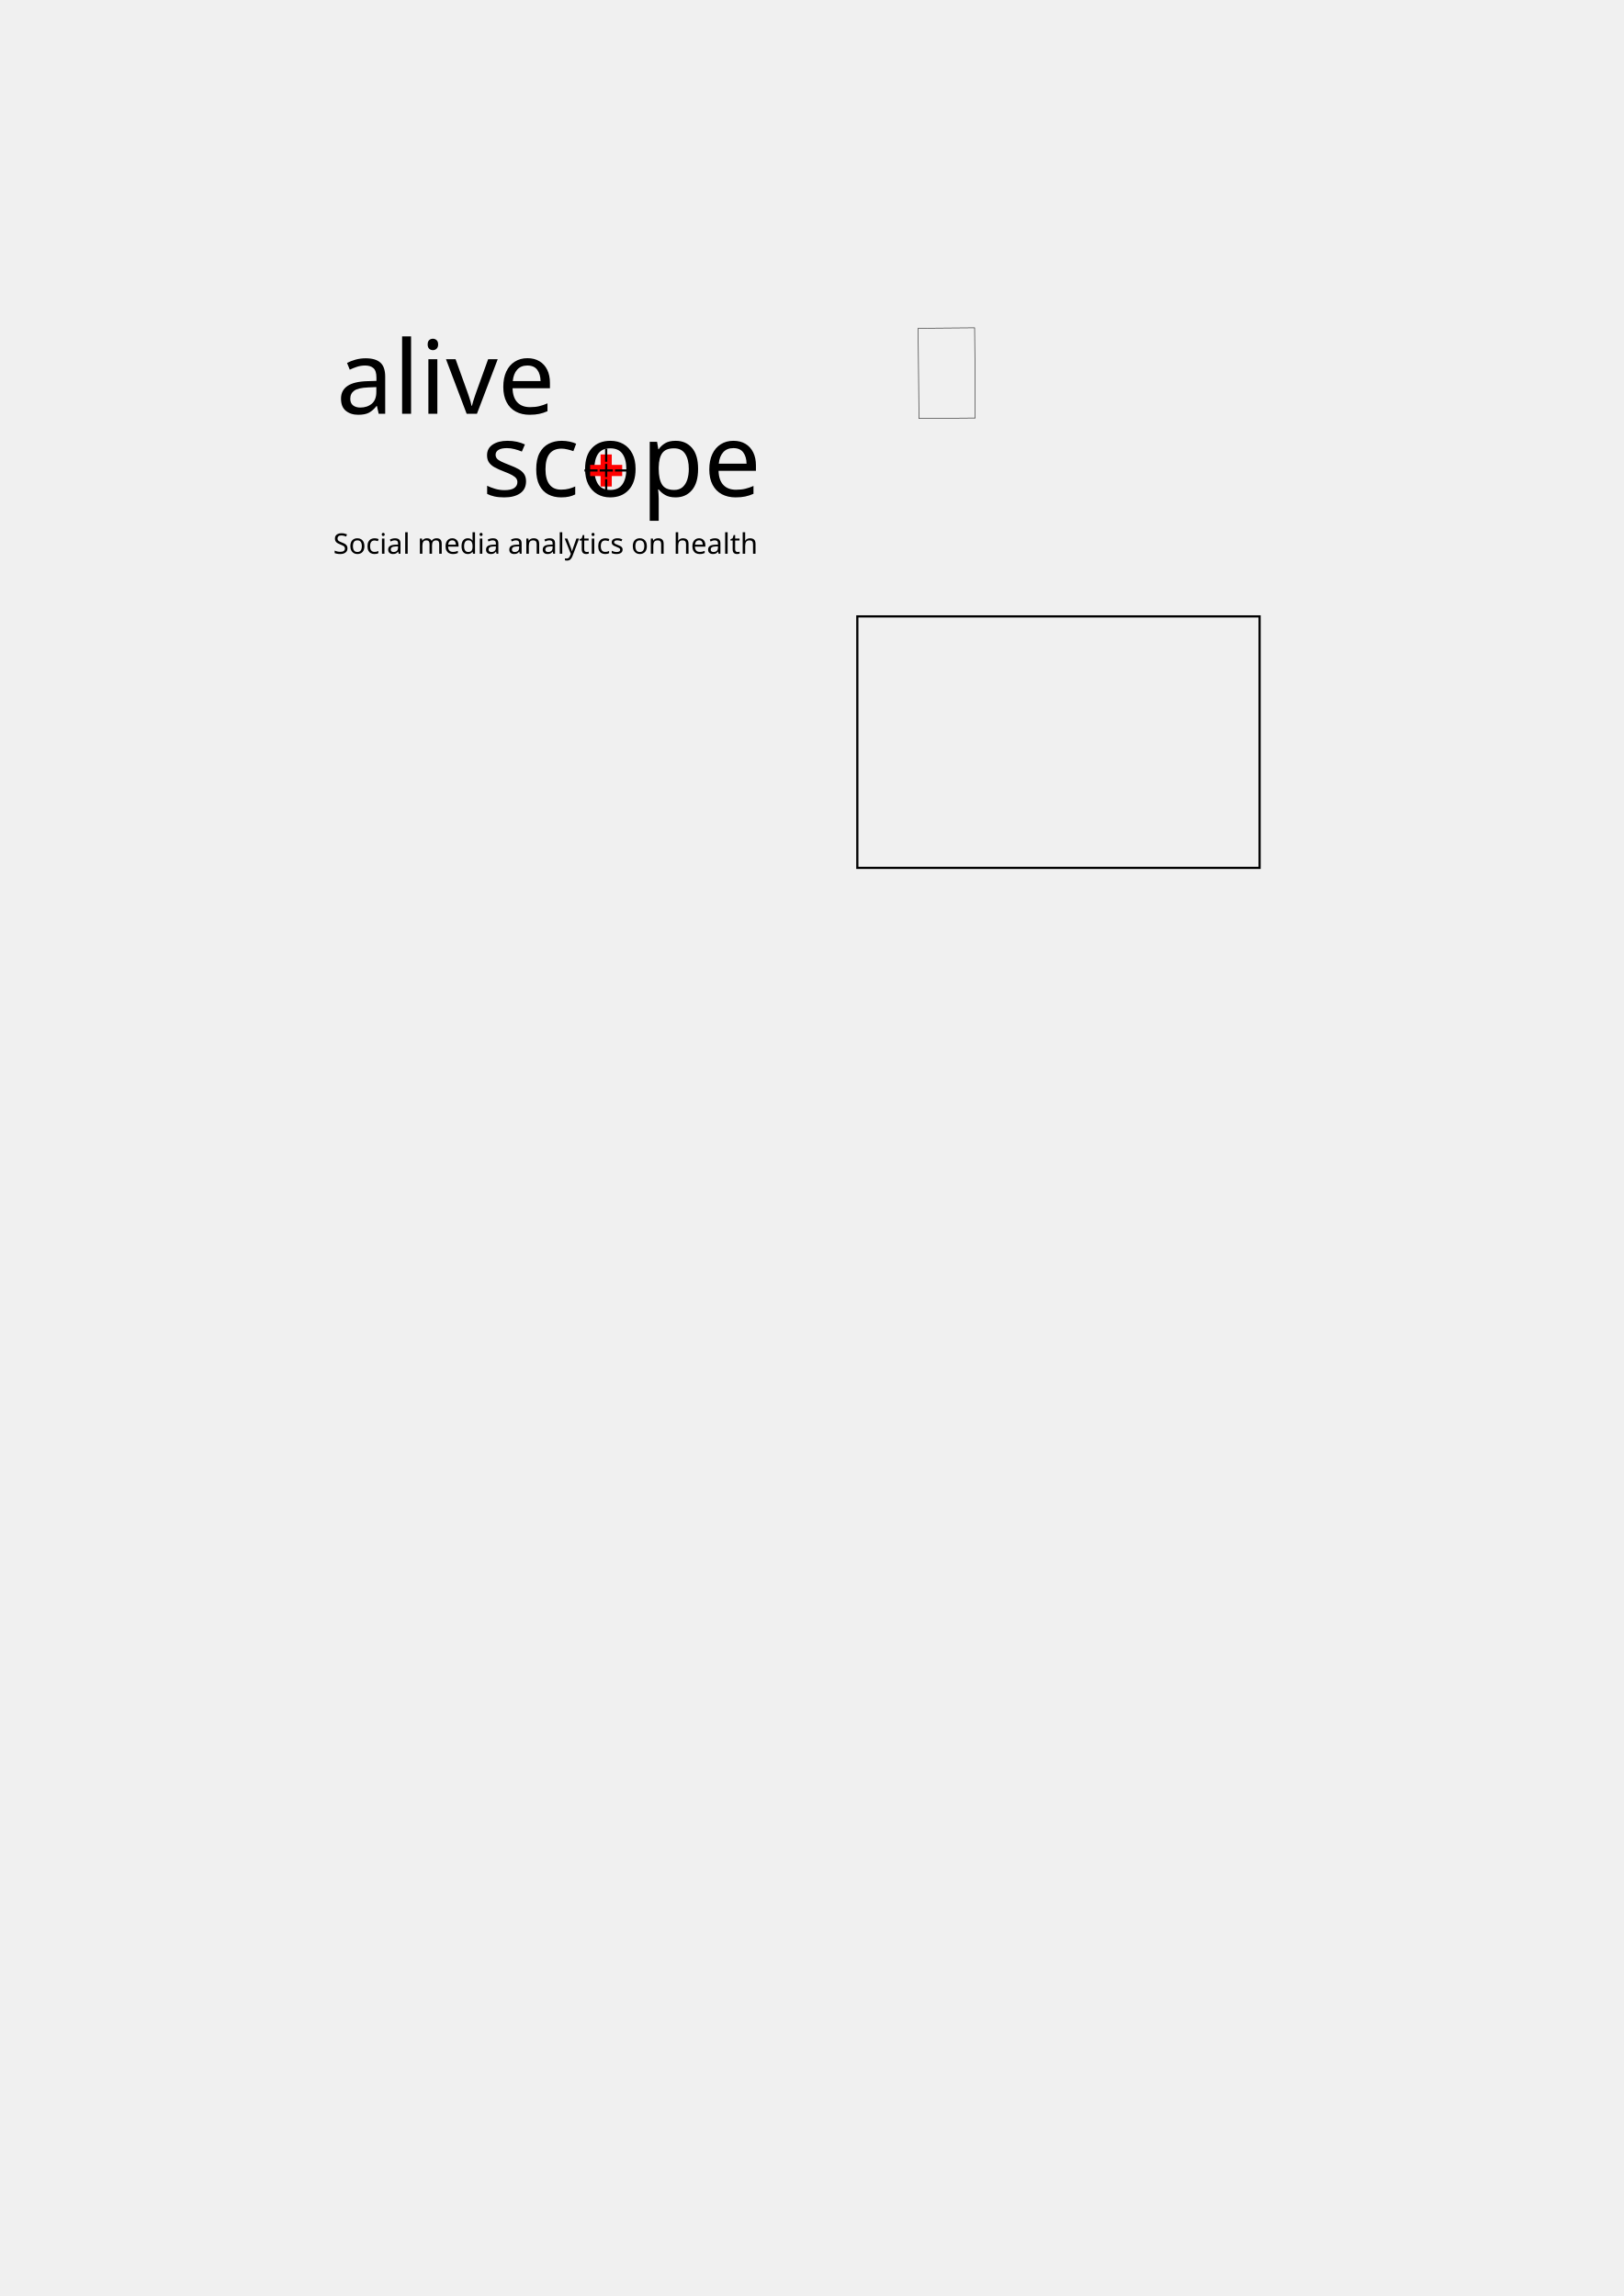
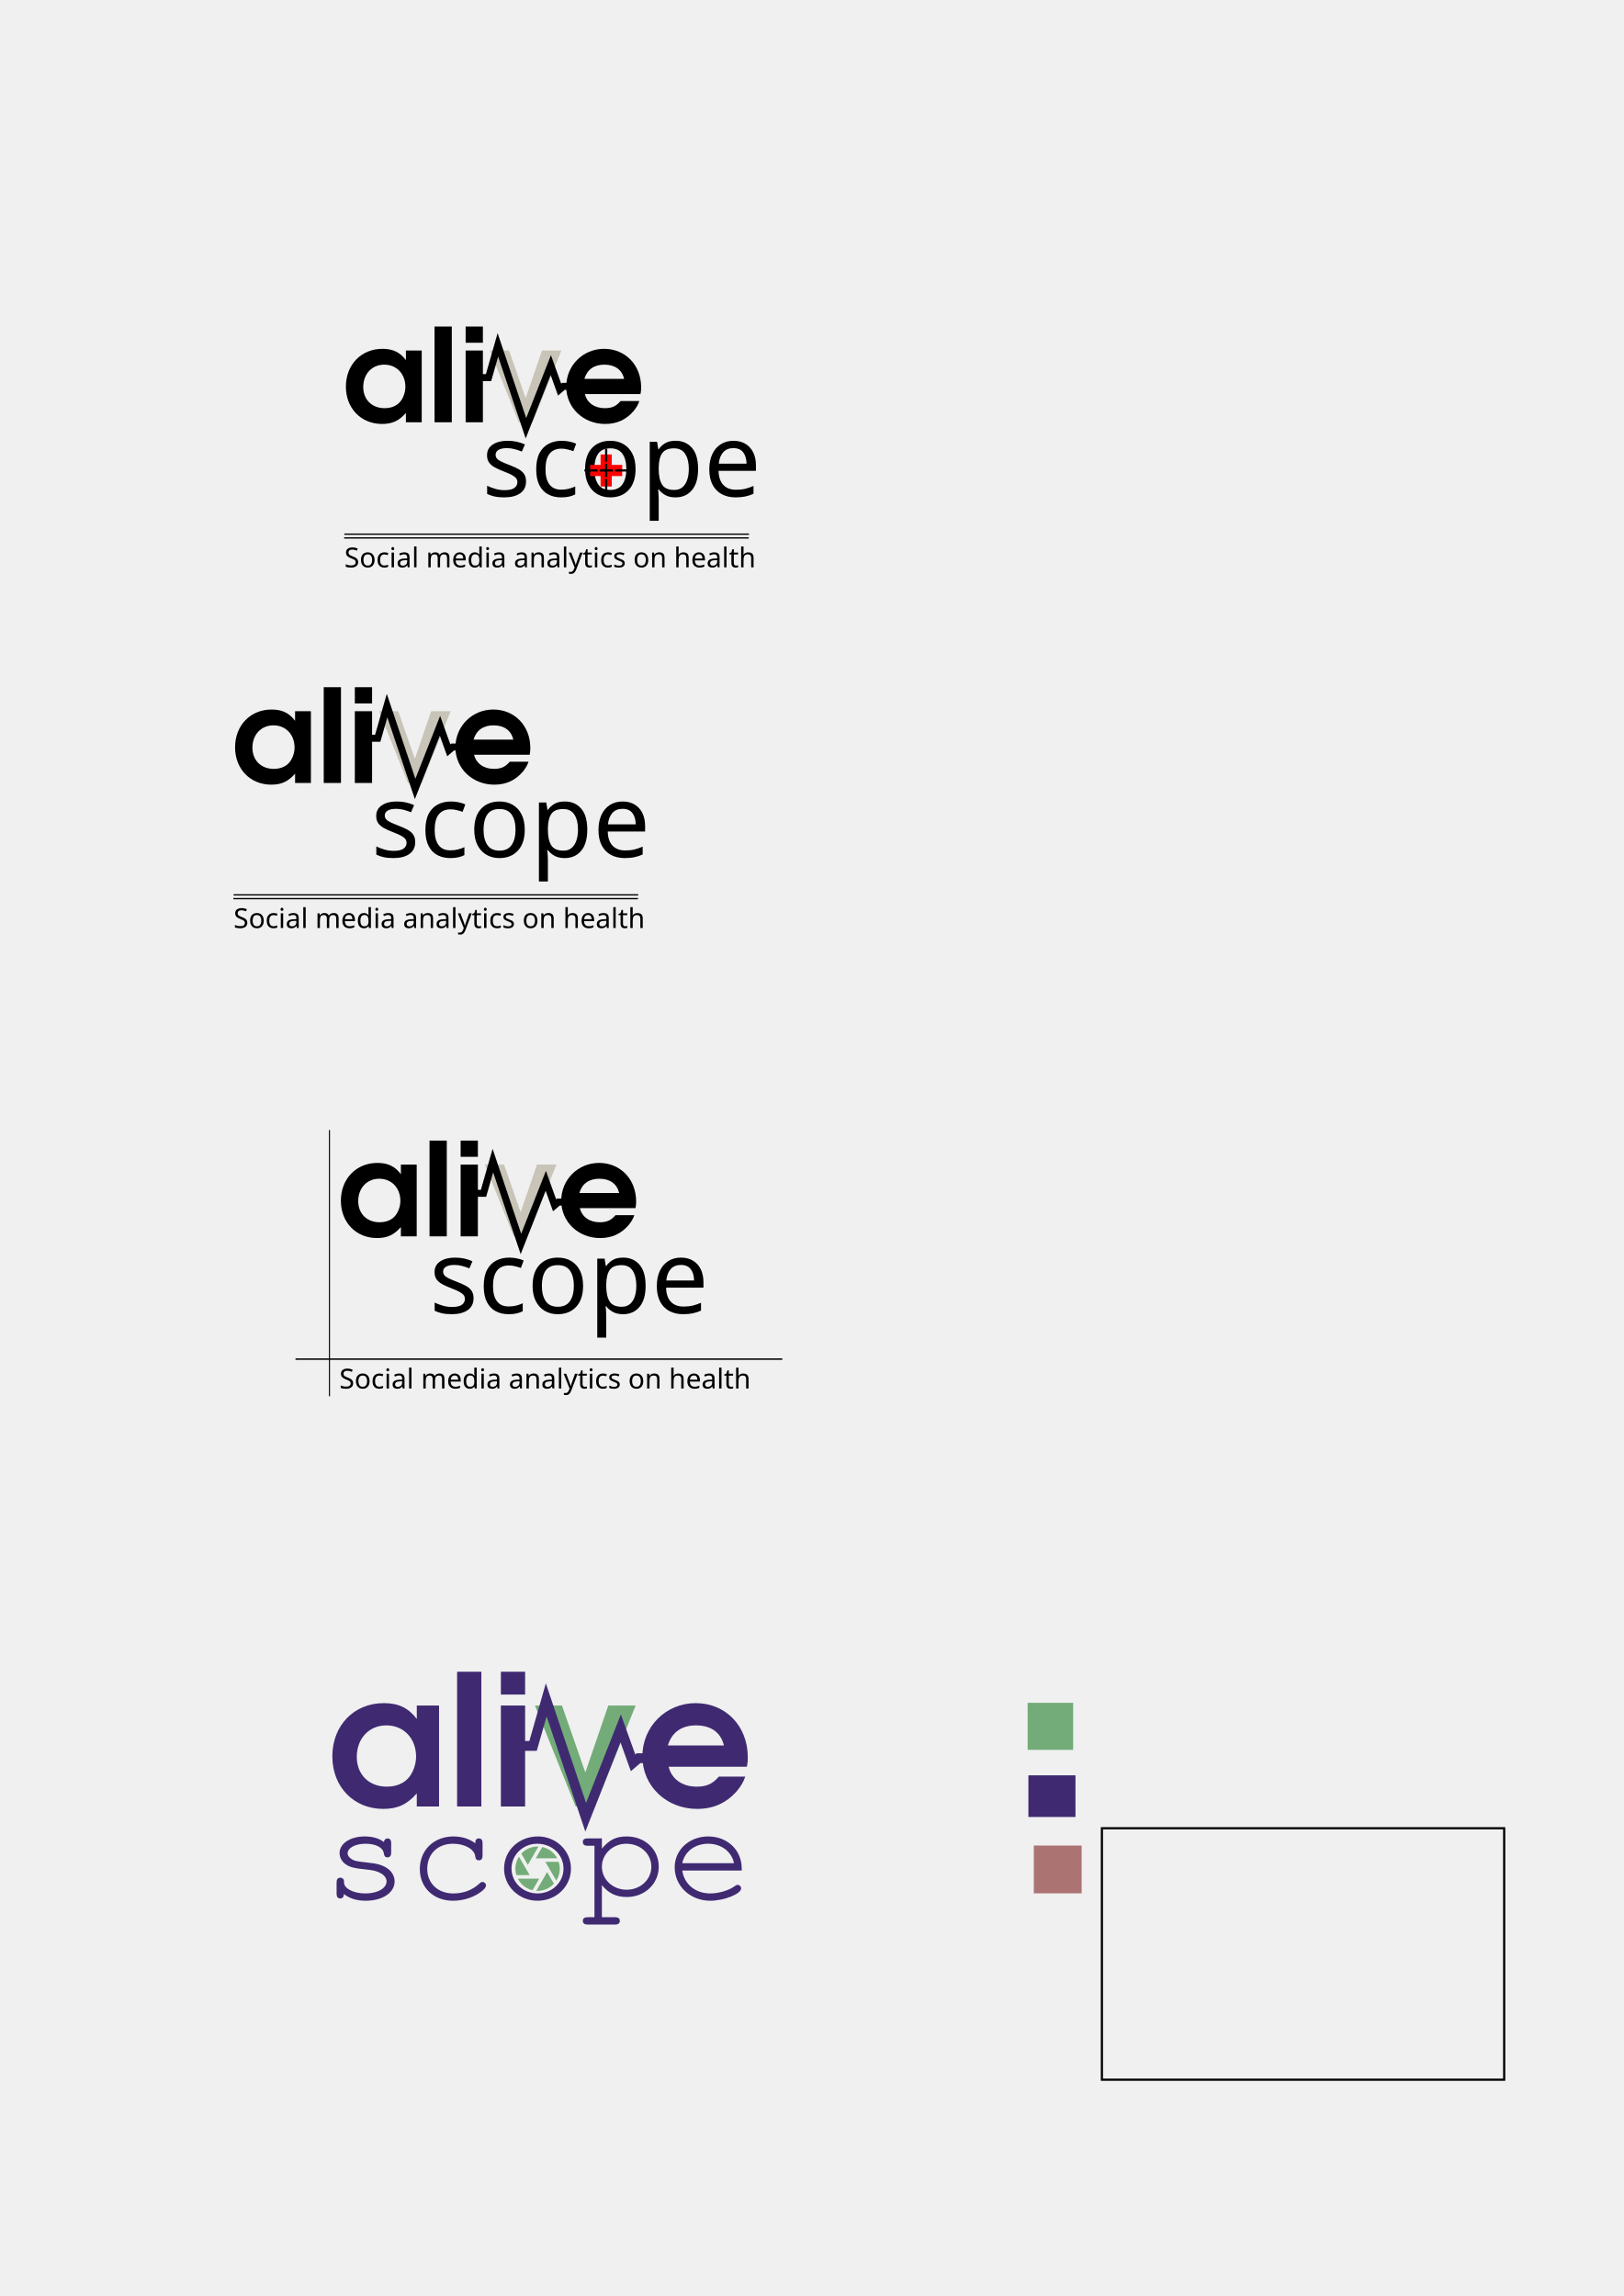
<svg xmlns="http://www.w3.org/2000/svg" width="210mm" height="297mm" viewBox="0 0 744.094 1052.362" id="svg2" version="1.1">
-   <defs id="defs4" />
+   <defs id="defs4">
+     <marker orient="auto" refY="0.0" refX="0.0" id="Arrow2Mend" style="overflow:visible;">
+       <path id="path4307" style="fill-rule:evenodd;stroke-width:0.625;stroke-linejoin:round;" d="M 8.719,4.034 L -2.207,0.016 L 8.719,-4.002 C 6.973,-1.63 6.983,1.616 8.719,4.034 z " transform="scale(0.6) rotate(180) translate(0,0)" />
+     </marker>
+     <pattern patternUnits="userSpaceOnUse" width="16.308" height="17.829" patternTransform="translate(242.6696,901.7719)" id="pattern4875">
+       <g id="g4867" transform="translate(-242.6696,-901.7719)">
+         <path style="fill:none;fill-rule:evenodd;stroke:#ffffff;stroke-width:0.928px;stroke-linecap:butt;stroke-linejoin:miter;stroke-opacity:1" d="m 249.505,907.901 9.473,0" id="path4855" />
+         <path style="fill:none;fill-rule:evenodd;stroke:#ffffff;stroke-width:1px;stroke-linecap:butt;stroke-linejoin:miter;stroke-opacity:1" d="m 252.106,907.869 5.251,8.775" id="path4857" />
+         <path style="fill:none;fill-rule:evenodd;stroke:#ffffff;stroke-width:1px;stroke-linecap:butt;stroke-linejoin:miter;stroke-opacity:1" d="m 253.675,910.631 -4.842,8.727" id="path4859" />
+         <path style="fill:none;fill-rule:evenodd;stroke:#ffffff;stroke-width:1px;stroke-linecap:butt;stroke-linejoin:miter;stroke-opacity:1" d="m 252.448,913.051 -9.778,0.011" id="path4861" />
+         <path style="fill:none;fill-rule:evenodd;stroke:#ffffff;stroke-width:1px;stroke-linecap:butt;stroke-linejoin:miter;stroke-opacity:1" d="m 249.344,913.081 -5.031,-7.656 0,0" id="path4863" />
+         <path style="fill:none;fill-rule:evenodd;stroke:#ffffff;stroke-width:1px;stroke-linecap:butt;stroke-linejoin:miter;stroke-opacity:1" d="M 247.969,910.893 253,902.018" id="path4865" />
+       </g>
+     </pattern>
+   </defs>
  <g id="layer1">
-     <text id="text4303" y="189.644" x="154.134" style="font-style:normal;font-variant:normal;font-weight:normal;font-stretch:normal;font-size:46.656px;line-height:125%;font-family:Laksaman;-inkscape-font-specification:Laksaman;letter-spacing:0px;word-spacing:0px;fill:#000000;fill-opacity:1;stroke:none;stroke-width:1px;stroke-linecap:butt;stroke-linejoin:miter;stroke-opacity:1" xml:space="preserve">
-       <tspan y="189.644" x="154.134" id="tspan4305">alive</tspan>
+     <text id="text4303" y="193.555" x="156.732" style="font-style:normal;font-variant:normal;font-weight:normal;font-stretch:normal;font-size:59.397px;line-height:125%;font-family:Laksaman;-inkscape-font-specification:Laksaman;letter-spacing:0px;word-spacing:0px;fill:#000000;fill-opacity:1;stroke:none;stroke-width:1px;stroke-linecap:butt;stroke-linejoin:miter;stroke-opacity:1" xml:space="preserve">
+       <tspan y="193.555" x="156.732" id="tspan4305" style="font-style:normal;font-variant:normal;font-weight:600;font-stretch:normal;font-family:'URW Gothic L';-inkscape-font-specification:'URW Gothic L Semi-Bold'">ali<tspan style="fill:#c8c4b7" id="tspan4447">v</tspan>e</tspan>
    </text>
    <text id="text4307" y="227.506" x="220.82" style="font-style:normal;font-weight:normal;font-size:46.656px;line-height:125%;font-family:sans-serif;letter-spacing:0px;word-spacing:0px;fill:#000000;fill-opacity:1;stroke:none;stroke-width:1px;stroke-linecap:butt;stroke-linejoin:miter;stroke-opacity:1" xml:space="preserve">
      <tspan style="font-style:normal;font-variant:normal;font-weight:normal;font-stretch:normal;font-family:Laksaman;-inkscape-font-specification:Laksaman" y="227.506" x="220.82" id="tspan4309">scope</tspan>
    </text>
-     <text xml:space="preserve" style="font-style:normal;font-weight:normal;font-size:17.719px;line-height:125%;font-family:sans-serif;letter-spacing:0px;word-spacing:0px;fill:#000000;fill-opacity:1;stroke:none;stroke-width:1px;stroke-linecap:butt;stroke-linejoin:miter;stroke-opacity:1" x="152.706" y="253.811" id="text4156">
-       <tspan x="152.706" y="253.811" style="font-style:normal;font-variant:normal;font-weight:normal;font-stretch:normal;font-size:12.994px;font-family:Laksaman;-inkscape-font-specification:Laksaman" id="tspan4311">Social media analytics on health</tspan>
+     <text xml:space="preserve" style="font-style:normal;font-weight:normal;font-size:17.171px;line-height:125%;font-family:sans-serif;letter-spacing:0px;word-spacing:0px;fill:#000000;fill-opacity:1;stroke:none;stroke-width:1px;stroke-linecap:butt;stroke-linejoin:miter;stroke-opacity:1" x="157.807" y="260.027" id="text4156">
+       <tspan x="157.807" y="260.027" style="font-style:normal;font-variant:normal;font-weight:normal;font-stretch:normal;font-size:12.592px;font-family:Laksaman;-inkscape-font-specification:Laksaman" id="tspan4311">Social media analytics on health</tspan>
    </text>
    <text xml:space="preserve" style="font-style:normal;font-weight:normal;font-size:18.75px;line-height:125%;font-family:sans-serif;letter-spacing:0px;word-spacing:0px;fill:#000000;fill-opacity:1;stroke:none;stroke-width:1px;stroke-linecap:butt;stroke-linejoin:miter;stroke-opacity:1" x="337.896" y="197.268" id="text4253">
      <tspan id="tspan4255" x="337.896" y="197.268" />
    </text>
-     <rect style="fill:none;stroke:#000000;stroke-opacity:1" id="rect4290" width="184.348" height="115.256" x="392.888" y="282.525" />
-     <rect style="fill:none;stroke:#000000;stroke-width:0.224;stroke-opacity:1" id="rect4290-3" width="41.334" height="25.842" x="-194.873" y="419.664" transform="matrix(-0.00739183,-0.9999727,0.9999727,-0.00739183,0,0)" />
+     <rect style="fill:none;stroke:#000000;stroke-opacity:1" id="rect4290" width="184.348" height="115.256" x="504.97" y="837.97" />
    <g id="g4439" transform="matrix(0.6763525,0,0,0.6763525,124.4092,21.92339)">
      <rect transform="scale(-1,-1)" y="-297.273" x="-230.567" height="21.718" width="7.576" id="rect4392-5-4" style="fill:#ff0000;fill-opacity:1;stroke:none;stroke-width:1;stroke-miterlimit:4;stroke-dasharray:6, 1;stroke-dashoffset:6.35;stroke-opacity:1" />
      <rect transform="matrix(0,1,-1,0,0,0)" y="-237.638" x="282.626" height="21.718" width="7.576" id="rect4392-5-4-0" style="fill:#ff0000;fill-opacity:1;stroke:none;stroke-width:1;stroke-miterlimit:4;stroke-dasharray:6, 1;stroke-dashoffset:6.35;stroke-opacity:1" />
    </g>
    <path style="fill:none;fill-rule:evenodd;stroke:#000000;stroke-width:1;stroke-linecap:butt;stroke-linejoin:miter;stroke-opacity:1;stroke-miterlimit:4;stroke-dasharray:6,1;stroke-dashoffset:5.7" d="m 277.792,204.339 0,22.981" id="path4386" />
    <path style="fill:none;fill-rule:evenodd;stroke:#000000;stroke-width:1;stroke-linecap:butt;stroke-linejoin:miter;stroke-miterlimit:4;stroke-dasharray:6,1;stroke-dashoffset:6.35;stroke-opacity:1" d="m 267.185,215.629 21.087,0" id="path4388" />
+     <path style="fill:none;fill-rule:evenodd;stroke:#000000;stroke-width:3.2;stroke-linecap:butt;stroke-linejoin:miter;stroke-miterlimit:4;stroke-dasharray:none;stroke-opacity:1" d="m 221.024,173.065 2.857,0 4.286,-14.989 12.857,38.214 11.387,-28.948 4.041,11.238 1.768,-1.515 4.419,0 0,0" id="path4457" />
+     <path style="fill:#918a6f;fill-rule:evenodd;stroke:#000000;stroke-width:0.6;stroke-linecap:butt;stroke-linejoin:miter;stroke-miterlimit:4;stroke-dasharray:none;stroke-dashoffset:0;stroke-opacity:1" d="m 157.714,246.559 185.421,0" id="path4459" />
+     <path style="fill:#918a6f;fill-rule:evenodd;stroke:#000000;stroke-width:0.6;stroke-linecap:butt;stroke-linejoin:miter;stroke-miterlimit:4;stroke-dasharray:none;stroke-dashoffset:0;stroke-opacity:1" d="m 157.825,244.832 185.421,0" id="path4459-1" />
+     <text id="text4303-3" y="358.88" x="105.947" style="font-style:normal;font-variant:normal;font-weight:normal;font-stretch:normal;font-size:59.397px;line-height:125%;font-family:Laksaman;-inkscape-font-specification:Laksaman;letter-spacing:0px;word-spacing:0px;fill:#000000;fill-opacity:1;stroke:none;stroke-width:1px;stroke-linecap:butt;stroke-linejoin:miter;stroke-opacity:1" xml:space="preserve">
+       <tspan y="358.88" x="105.947" id="tspan4305-6" style="font-style:normal;font-variant:normal;font-weight:600;font-stretch:normal;font-family:'URW Gothic L';-inkscape-font-specification:'URW Gothic L Semi-Bold'">ali<tspan style="fill:#c8c4b7" id="tspan4447-7">v</tspan>e</tspan>
+     </text>
+     <text id="text4307-5" y="392.83" x="170.035" style="font-style:normal;font-weight:normal;font-size:46.656px;line-height:125%;font-family:sans-serif;letter-spacing:0px;word-spacing:0px;fill:#000000;fill-opacity:1;stroke:none;stroke-width:1px;stroke-linecap:butt;stroke-linejoin:miter;stroke-opacity:1" xml:space="preserve">
+       <tspan style="font-style:normal;font-variant:normal;font-weight:normal;font-stretch:normal;font-family:Laksaman;-inkscape-font-specification:Laksaman" y="392.83" x="170.035" id="tspan4309-3">scope</tspan>
+     </text>
+     <text xml:space="preserve" style="font-style:normal;font-weight:normal;font-size:17.171px;line-height:125%;font-family:sans-serif;letter-spacing:0px;word-spacing:0px;fill:#000000;fill-opacity:1;stroke:none;stroke-width:1px;stroke-linecap:butt;stroke-linejoin:miter;stroke-opacity:1" x="107.021" y="425.351" id="text4156-5">
+       <tspan x="107.021" y="425.351" style="font-style:normal;font-variant:normal;font-weight:normal;font-stretch:normal;font-size:12.592px;font-family:Laksaman;-inkscape-font-specification:Laksaman" id="tspan4311-6">Social media analytics on health</tspan>
+     </text>
+     <path style="fill:none;fill-rule:evenodd;stroke:#000000;stroke-width:3.2;stroke-linecap:butt;stroke-linejoin:miter;stroke-miterlimit:4;stroke-dasharray:none;stroke-opacity:1" d="m 170.239,338.39 2.857,0 4.286,-14.989 12.857,38.214 11.387,-28.948 4.041,11.238 1.768,-1.515 4.419,0 0,0" id="path4457-0" />
+     <path style="fill:#918a6f;fill-rule:evenodd;stroke:#000000;stroke-width:0.6;stroke-linecap:butt;stroke-linejoin:miter;stroke-miterlimit:4;stroke-dasharray:none;stroke-dashoffset:0;stroke-opacity:1" d="m 106.929,411.883 185.421,0" id="path4459-9" />
+     <path style="fill:#918a6f;fill-rule:evenodd;stroke:#000000;stroke-width:0.6;stroke-linecap:butt;stroke-linejoin:miter;stroke-miterlimit:4;stroke-dasharray:none;stroke-dashoffset:0;stroke-opacity:1" d="m 107.04,410.156 185.421,0" id="path4459-1-3" />
+     <text id="text4303-3-6" y="566.687" x="154.432" style="font-style:normal;font-variant:normal;font-weight:normal;font-stretch:normal;font-size:59.397px;line-height:125%;font-family:Laksaman;-inkscape-font-specification:Laksaman;letter-spacing:0px;word-spacing:0px;fill:#000000;fill-opacity:1;stroke:none;stroke-width:1px;stroke-linecap:butt;stroke-linejoin:miter;stroke-opacity:1" xml:space="preserve">
+       <tspan y="566.687" x="154.432" id="tspan4305-6-0" style="font-style:normal;font-variant:normal;font-weight:600;font-stretch:normal;font-family:'URW Gothic L';-inkscape-font-specification:'URW Gothic L Semi-Bold'">ali<tspan style="fill:#c8c4b7" id="tspan4447-7-6">v</tspan>e</tspan>
+     </text>
+     <text id="text4307-5-2" y="601.887" x="196.77" style="font-style:normal;font-weight:normal;font-size:46.656px;line-height:125%;font-family:sans-serif;letter-spacing:0px;word-spacing:0px;fill:#000000;fill-opacity:1;stroke:none;stroke-width:1px;stroke-linecap:butt;stroke-linejoin:miter;stroke-opacity:1" xml:space="preserve">
+       <tspan style="font-style:normal;font-variant:normal;font-weight:normal;font-stretch:normal;font-family:Laksaman;-inkscape-font-specification:Laksaman" y="601.887" x="196.77" id="tspan4309-3-6">scope</tspan>
+     </text>
+     <text xml:space="preserve" style="font-style:normal;font-weight:normal;font-size:17.171px;line-height:125%;font-family:sans-serif;letter-spacing:0px;word-spacing:0px;fill:#000000;fill-opacity:1;stroke:none;stroke-width:1px;stroke-linecap:butt;stroke-linejoin:miter;stroke-opacity:1" x="155.507" y="636.409" id="text4156-5-1">
+       <tspan x="155.507" y="636.409" style="font-style:normal;font-variant:normal;font-weight:normal;font-stretch:normal;font-size:12.592px;font-family:Laksaman;-inkscape-font-specification:Laksaman" id="tspan4311-6-8">Social media analytics on health</tspan>
+     </text>
+     <path style="fill:none;fill-rule:evenodd;stroke:#000000;stroke-width:3.2;stroke-linecap:butt;stroke-linejoin:miter;stroke-miterlimit:4;stroke-dasharray:none;stroke-opacity:1" d="m 218.725,546.947 2.857,0 4.286,-14.989 12.857,38.214 11.387,-28.948 4.041,11.238 1.768,-1.515 4.419,0 0,0" id="path4457-0-7" />
+     <path style="fill:#918a6f;fill-rule:evenodd;stroke:#000000;stroke-width:0.658;stroke-linecap:butt;stroke-linejoin:miter;stroke-miterlimit:4;stroke-dasharray:none;stroke-dashoffset:0;stroke-opacity:1" d="m 135.415,622.94 223.1,0" id="path4459-9-9" />
+     <path style="fill:#918a6f;fill-rule:evenodd;stroke:#000000;stroke-width:0.487;stroke-linecap:butt;stroke-linejoin:miter;stroke-miterlimit:4;stroke-dasharray:none;stroke-dashoffset:0;stroke-opacity:1" d="m 150.986,639.969 0,-122.029" id="path4459-9-9-0" />
+     <text id="text4303-3-6-6" y="828.007" x="149.801" style="font-style:normal;font-variant:normal;font-weight:normal;font-stretch:normal;font-size:83.578px;line-height:125%;font-family:Laksaman;-inkscape-font-specification:Laksaman;letter-spacing:0px;word-spacing:0px;fill:#3f2a72;fill-opacity:1;stroke:none;stroke-width:1px;stroke-linecap:butt;stroke-linejoin:miter;stroke-opacity:1;" xml:space="preserve">
+       <tspan y="828.007" x="149.801" id="tspan4305-6-0-2" style="font-style:normal;font-variant:normal;font-weight:600;font-stretch:normal;font-family:'URW Gothic L';-inkscape-font-specification:'URW Gothic L Semi-Bold';fill:#3f2a72;fill-opacity:1;">ali<tspan style="fill:#73ac78;fill-opacity:1" id="tspan4447-7-6-6">v</tspan>e</tspan>
+     </text>
+     <text id="text4307-5-2-7" y="870.15" x="147.814" style="font-style:normal;font-weight:normal;font-size:65.65px;line-height:125%;font-family:sans-serif;letter-spacing:0px;word-spacing:0px;fill:#3f2a72;fill-opacity:1;stroke:none;stroke-width:1px;stroke-linecap:butt;stroke-linejoin:miter;stroke-opacity:1;" xml:space="preserve">
+       <tspan style="font-style:normal;font-variant:normal;font-weight:normal;font-stretch:normal;font-family:'Nimbus Mono L';-inkscape-font-specification:'Nimbus Mono L';fill:#3f2a72;fill-opacity:1;" y="870.15" x="147.814" id="tspan4309-3-6-5">sc<tspan style="fill:#3f2a72;fill-opacity:1;" id="tspan4237">o</tspan>pe</tspan>
+     </text>
+     <path style="fill:none;fill-rule:evenodd;stroke:#3f2a72;stroke-width:4.503;stroke-linecap:butt;stroke-linejoin:miter;stroke-miterlimit:4;stroke-dasharray:none;stroke-opacity:1" d="m 240.267,800.23 4.02,0 6.03,-21.09 18.091,53.771 16.023,-40.733 5.686,15.813 2.487,-2.132 6.219,0 0,0" id="path4457-0-7-6" />
+     <path style="fill:#73ac78;fill-opacity:1;stroke:none;stroke-width:0.66;stroke-miterlimit:4;stroke-dasharray:none;stroke-dashoffset:0;stroke-opacity:1" d="m 246.363,846.336 a 10.169,10.169 0 0 0 -7.463,3.277 l 2.993,5.154 4.857,-8.416 a 10.169,10.169 0 0 0 -0.387,-0.015 z m 2.142,0.241 -2.988,5.178 9.821,-0.019 a 10.169,10.169 0 0 0 -6.834,-5.159 z m -10.689,4.422 a 10.169,10.169 0 0 0 -1.622,5.506 10.169,10.169 0 0 0 0.442,2.946 l 6.082,-0.015 -1.736,-2.988 -0.046,-0.027 0.014,-0.027 -3.136,-5.397 z m 18.213,2.368 -6.097,0.012 1.75,3.014 0.004,0.002 -0.002,0.002 3.245,5.584 a 10.169,10.169 0 0 0 1.602,-5.477 10.169,10.169 0 0 0 -0.503,-3.138 z m -11.455,0.024 -0.054,0.092 a 3.546,3.546 0 0 1 0.153,-0.092 l -0.1,0 z m 6.17,4.638 -4.976,8.625 a 10.169,10.169 0 0 0 0.596,0.019 10.169,10.169 0 0 0 7.485,-3.301 l -3.104,-5.343 z m -3.637,3.034 -9.807,0.019 a 10.169,10.169 0 0 0 6.731,5.309 l 3.075,-5.329 z" id="path4764" />
+     <rect style="fill:#73ac78;fill-opacity:1;stroke:none;stroke-width:0.4;stroke-miterlimit:4;stroke-dasharray:none;stroke-dashoffset:0;stroke-opacity:1" id="rect3411" width="20.86" height="21.567" x="470.933" y="780.48" />
+     <rect style="fill:#3f2a72;fill-opacity:1;stroke:none;stroke-width:0.4;stroke-miterlimit:4;stroke-dasharray:none;stroke-dashoffset:0;stroke-opacity:1" id="rect4219" width="21.567" height="19.092" x="471.287" y="813.714" />
+     <rect style="fill:#ac7373;fill-opacity:1;stroke:none;stroke-width:0.4;stroke-miterlimit:4;stroke-dasharray:none;stroke-dashoffset:0;stroke-opacity:1" id="rect4221" width="21.92" height="21.92" x="473.762" y="845.887" />
  </g>
</svg>
